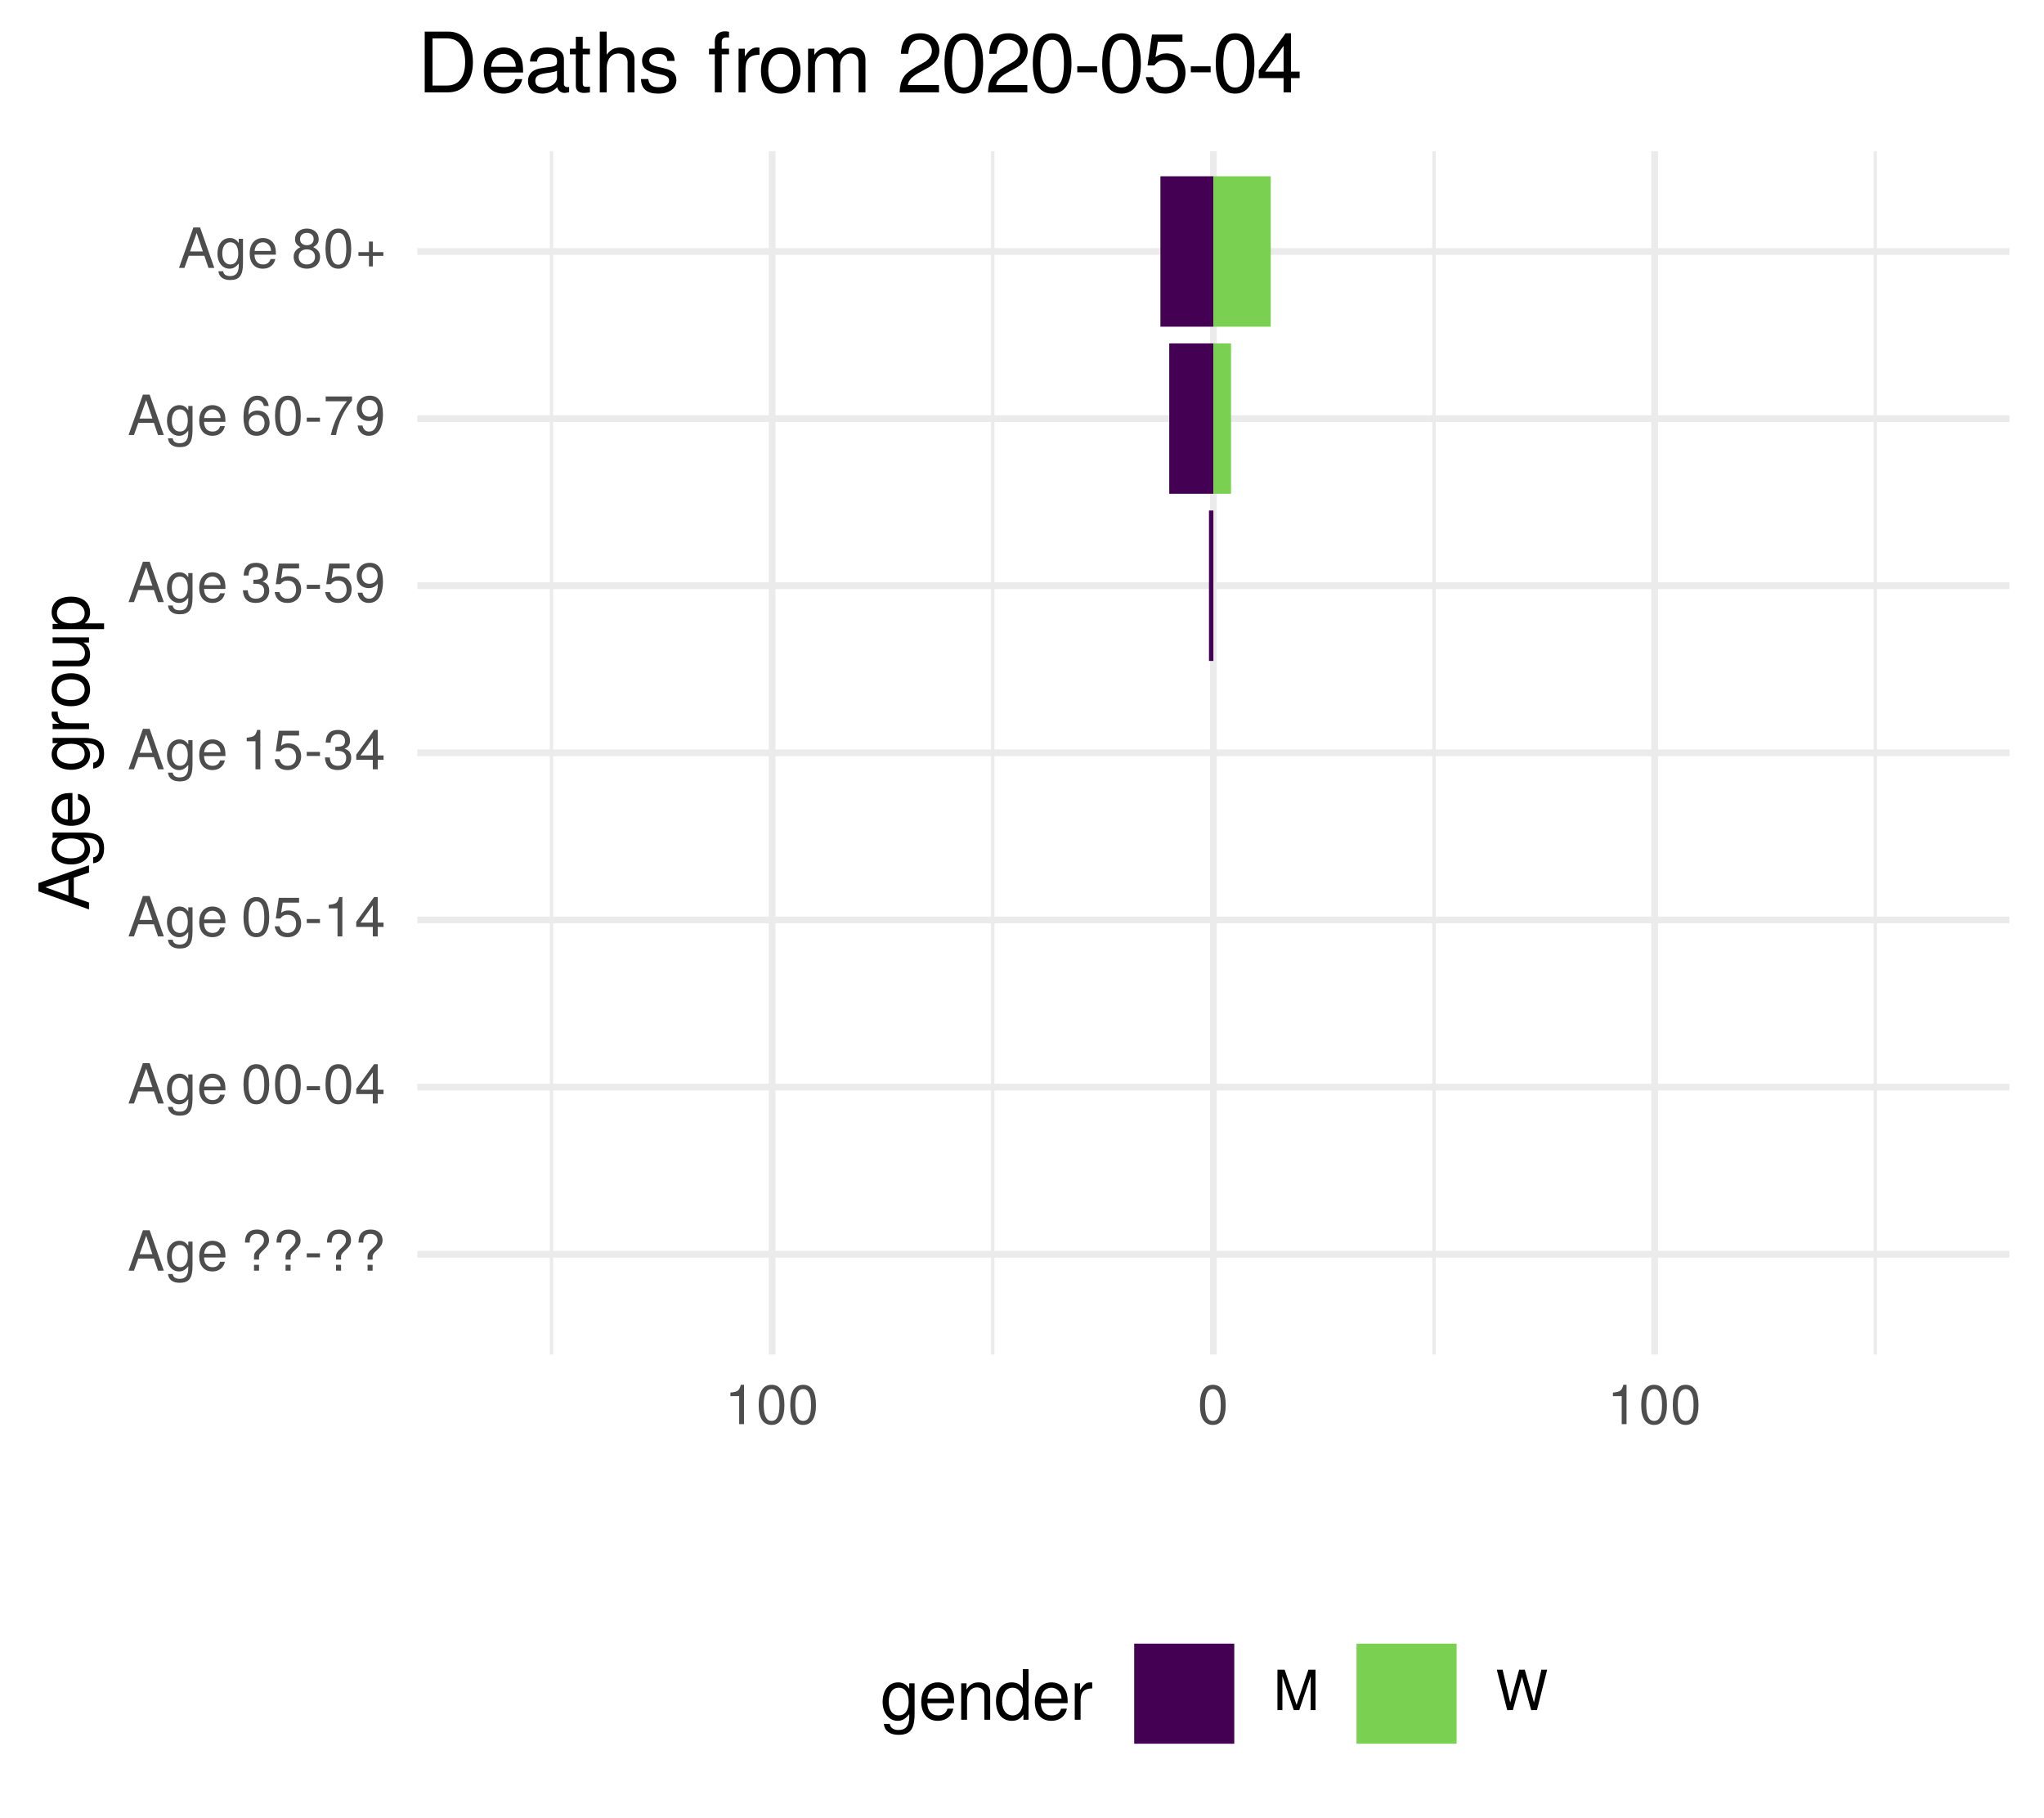
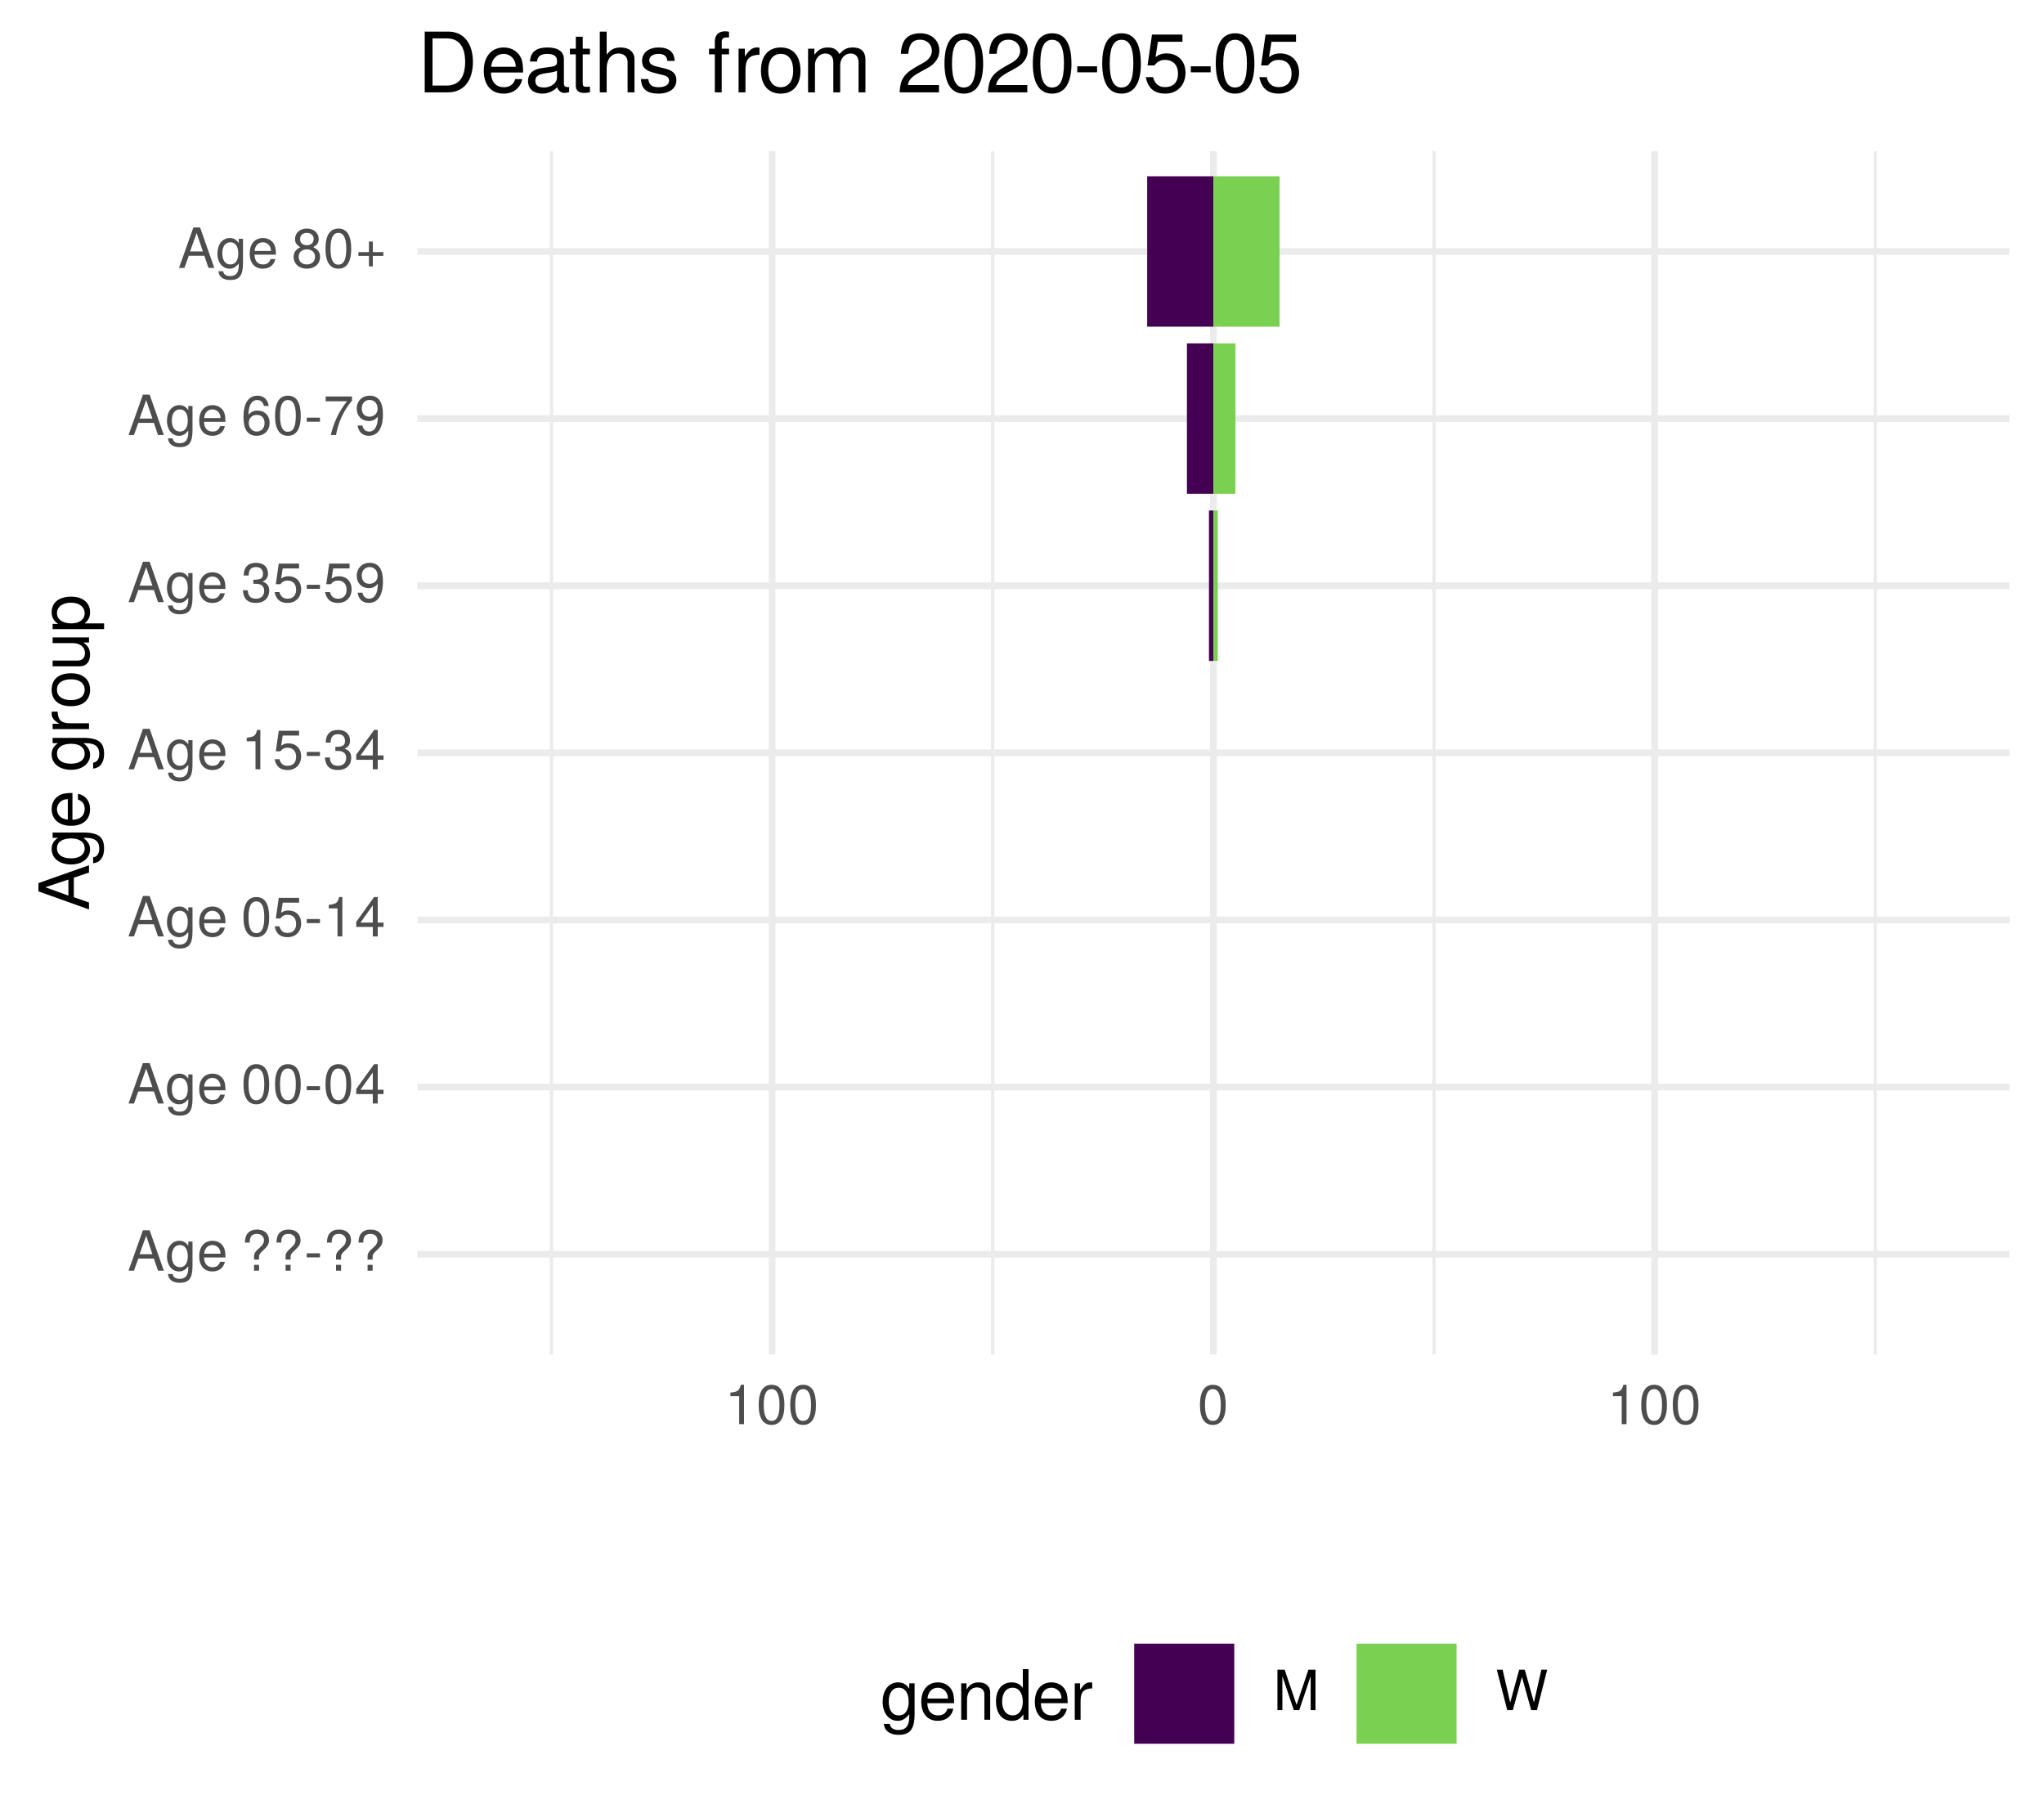
<svg xmlns="http://www.w3.org/2000/svg" xmlns:xlink="http://www.w3.org/1999/xlink" width="324pt" height="288pt" viewBox="0 0 324 288" version="1.1">
  <defs>
    <g>
      <symbol overflow="visible" id="glyph0-0">
        <path style="stroke:none;" d="" />
      </symbol>
      <symbol overflow="visible" id="glyph0-1">
        <path style="stroke:none;" d="M 5.75 0 L 3.5 -6.406 L 2.438 -6.406 L 0.156 0 L 1.016 0 L 1.703 -1.922 L 4.172 -1.922 L 4.828 0 Z M 3.938 -2.609 L 1.906 -2.609 L 2.953 -5.531 Z M 3.938 -2.609 " />
      </symbol>
      <symbol overflow="visible" id="glyph0-2">
        <path style="stroke:none;" d="M 4.297 -0.75 L 4.297 -4.609 L 3.625 -4.609 L 3.625 -3.938 C 3.25 -4.484 2.812 -4.734 2.219 -4.734 C 1.047 -4.734 0.25 -3.75 0.25 -2.266 C 0.25 -0.812 1.078 0.125 2.156 0.125 C 2.734 0.125 3.141 -0.109 3.625 -0.688 L 3.625 -0.391 C 3.625 0.828 3.125 1.297 2.266 1.297 C 1.688 1.297 1.234 1.094 1.156 0.531 L 0.406 0.531 C 0.484 1.406 1.156 1.922 2.25 1.922 C 3.688 1.922 4.297 1.281 4.297 -0.75 Z M 3.547 -2.281 C 3.547 -1.172 3.078 -0.547 2.312 -0.547 C 1.5 -0.547 1.016 -1.188 1.016 -2.312 C 1.016 -3.406 1.516 -4.062 2.297 -4.062 C 3.094 -4.062 3.547 -3.391 3.547 -2.281 Z M 3.547 -2.281 " />
      </symbol>
      <symbol overflow="visible" id="glyph0-3">
        <path style="stroke:none;" d="M 4.516 -2.094 C 4.516 -2.766 4.453 -3.188 4.328 -3.531 C 4.031 -4.281 3.328 -4.734 2.469 -4.734 C 1.172 -4.734 0.359 -3.797 0.359 -2.281 C 0.359 -0.766 1.156 0.125 2.453 0.125 C 3.5 0.125 4.234 -0.469 4.422 -1.406 L 3.672 -1.406 C 3.469 -0.797 3.062 -0.547 2.469 -0.547 C 1.703 -0.547 1.141 -1.031 1.125 -2.094 Z M 3.734 -2.75 C 3.734 -2.75 3.734 -2.703 3.719 -2.688 L 1.141 -2.688 C 1.203 -3.516 1.719 -4.062 2.453 -4.062 C 3.172 -4.062 3.734 -3.469 3.734 -2.75 Z M 3.734 -2.75 " />
      </symbol>
      <symbol overflow="visible" id="glyph0-4">
        <path style="stroke:none;" d="" />
      </symbol>
      <symbol overflow="visible" id="glyph0-5">
        <path style="stroke:none;" d="M 4.422 -4.828 C 4.422 -5.859 3.688 -6.516 2.547 -6.516 C 1.281 -6.516 0.609 -5.812 0.609 -4.453 L 1.359 -4.453 C 1.359 -5.422 1.719 -5.828 2.5 -5.828 C 3.172 -5.828 3.625 -5.422 3.625 -4.828 C 3.625 -4.422 3.438 -4.078 2.969 -3.672 C 2.453 -3.203 2.453 -3.203 2.297 -3 C 2.109 -2.75 2.047 -2.547 2.047 -2.234 L 2.047 -1.75 L 2.844 -1.75 L 2.844 -2.156 C 2.844 -2.547 2.938 -2.703 3.531 -3.25 C 4.203 -3.859 4.422 -4.25 4.422 -4.828 Z M 2.844 0 L 2.844 -0.922 L 2.047 -0.922 L 2.047 0 Z M 2.844 0 " />
      </symbol>
      <symbol overflow="visible" id="glyph0-6">
        <path style="stroke:none;" d="M 2.5 -2.109 L 2.5 -2.75 L 0.406 -2.75 L 0.406 -2.109 Z M 2.5 -2.109 " />
      </symbol>
      <symbol overflow="visible" id="glyph0-7">
        <path style="stroke:none;" d="M 4.453 -3 C 4.453 -5.156 3.781 -6.234 2.422 -6.234 C 1.078 -6.234 0.375 -5.141 0.375 -3.047 C 0.375 -0.953 1.078 0.125 2.422 0.125 C 3.734 0.125 4.453 -0.953 4.453 -3 Z M 3.672 -3.062 C 3.672 -1.297 3.266 -0.516 2.406 -0.516 C 1.578 -0.516 1.172 -1.344 1.172 -3.047 C 1.172 -4.75 1.578 -5.547 2.422 -5.547 C 3.25 -5.547 3.672 -4.734 3.672 -3.062 Z M 3.672 -3.062 " />
      </symbol>
      <symbol overflow="visible" id="glyph0-8">
        <path style="stroke:none;" d="M 4.578 -1.5 L 4.578 -2.188 L 3.656 -2.188 L 3.656 -6.234 L 3.078 -6.234 L 0.25 -2.312 L 0.25 -1.5 L 2.875 -1.5 L 2.875 0 L 3.656 0 L 3.656 -1.5 Z M 2.875 -2.188 L 0.922 -2.188 L 2.875 -4.922 Z M 2.875 -2.188 " />
      </symbol>
      <symbol overflow="visible" id="glyph0-9">
        <path style="stroke:none;" d="M 4.516 -2.062 C 4.516 -3.297 3.688 -4.109 2.5 -4.109 C 2.062 -4.109 1.703 -4 1.344 -3.734 L 1.594 -5.344 L 4.188 -5.344 L 4.188 -6.109 L 0.969 -6.109 L 0.5 -2.844 L 1.219 -2.844 C 1.578 -3.266 1.875 -3.422 2.359 -3.422 C 3.188 -3.422 3.719 -2.891 3.719 -1.969 C 3.719 -1.062 3.203 -0.547 2.359 -0.547 C 1.688 -0.547 1.266 -0.891 1.078 -1.594 L 0.312 -1.594 C 0.562 -0.359 1.266 0.125 2.375 0.125 C 3.641 0.125 4.516 -0.75 4.516 -2.062 Z M 4.516 -2.062 " />
      </symbol>
      <symbol overflow="visible" id="glyph0-10">
        <path style="stroke:none;" d="M 3.047 0 L 3.047 -6.234 L 2.547 -6.234 C 2.266 -5.281 2.094 -5.141 0.891 -5 L 0.891 -4.438 L 2.281 -4.438 L 2.281 0 Z M 3.047 0 " />
      </symbol>
      <symbol overflow="visible" id="glyph0-11">
        <path style="stroke:none;" d="M 4.453 -1.812 C 4.453 -2.562 4.141 -3.016 3.391 -3.266 C 3.969 -3.5 4.266 -3.891 4.266 -4.516 C 4.266 -5.594 3.547 -6.234 2.359 -6.234 C 1.109 -6.234 0.438 -5.547 0.406 -4.219 L 1.188 -4.219 C 1.203 -5.141 1.578 -5.562 2.375 -5.562 C 3.062 -5.562 3.469 -5.156 3.469 -4.5 C 3.469 -3.828 3.188 -3.547 1.938 -3.547 L 1.938 -2.906 L 2.359 -2.906 C 3.219 -2.906 3.656 -2.5 3.656 -1.797 C 3.656 -1.016 3.172 -0.547 2.359 -0.547 C 1.516 -0.547 1.109 -0.969 1.062 -1.875 L 0.281 -1.875 C 0.375 -0.5 1.062 0.125 2.344 0.125 C 3.625 0.125 4.453 -0.641 4.453 -1.812 Z M 4.453 -1.812 " />
      </symbol>
      <symbol overflow="visible" id="glyph0-12">
        <path style="stroke:none;" d="M 4.484 -3.266 C 4.484 -5.219 3.797 -6.234 2.375 -6.234 C 1.188 -6.234 0.328 -5.391 0.328 -4.172 C 0.328 -3.016 1.125 -2.219 2.25 -2.219 C 2.844 -2.219 3.266 -2.438 3.672 -2.922 C 3.672 -1.406 3.172 -0.547 2.281 -0.547 C 1.734 -0.547 1.359 -0.891 1.234 -1.5 L 0.469 -1.5 C 0.609 -0.469 1.281 0.125 2.234 0.125 C 3.688 0.125 4.484 -1.109 4.484 -3.266 Z M 3.641 -4.188 C 3.641 -3.422 3.094 -2.906 2.344 -2.906 C 1.594 -2.906 1.125 -3.391 1.125 -4.234 C 1.125 -5.016 1.656 -5.562 2.359 -5.562 C 3.094 -5.562 3.641 -5 3.641 -4.188 Z M 3.641 -4.188 " />
      </symbol>
      <symbol overflow="visible" id="glyph0-13">
        <path style="stroke:none;" d="M 4.516 -1.938 C 4.516 -3.094 3.719 -3.875 2.609 -3.875 C 1.984 -3.875 1.5 -3.641 1.172 -3.188 C 1.172 -4.703 1.672 -5.547 2.562 -5.547 C 3.109 -5.547 3.484 -5.203 3.609 -4.609 L 4.375 -4.609 C 4.234 -5.625 3.562 -6.234 2.609 -6.234 C 1.156 -6.234 0.375 -5.016 0.375 -2.844 C 0.375 -0.891 1.047 0.125 2.469 0.125 C 3.656 0.125 4.516 -0.719 4.516 -1.938 Z M 3.719 -1.875 C 3.719 -1.094 3.188 -0.547 2.484 -0.547 C 1.766 -0.547 1.219 -1.125 1.219 -1.922 C 1.219 -2.688 1.734 -3.188 2.5 -3.188 C 3.25 -3.188 3.719 -2.703 3.719 -1.875 Z M 3.719 -1.875 " />
      </symbol>
      <symbol overflow="visible" id="glyph0-14">
        <path style="stroke:none;" d="M 4.578 -5.453 L 4.578 -6.109 L 0.406 -6.109 L 0.406 -5.344 L 3.781 -5.344 C 2.531 -3.781 1.656 -1.953 1.219 0 L 2.047 0 C 2.391 -2.016 3.266 -3.891 4.578 -5.453 Z M 4.578 -5.453 " />
      </symbol>
      <symbol overflow="visible" id="glyph0-15">
        <path style="stroke:none;" d="M 4.516 -1.766 C 4.516 -2.453 4.156 -2.938 3.438 -3.281 C 4.078 -3.672 4.297 -3.984 4.297 -4.578 C 4.297 -5.547 3.531 -6.234 2.422 -6.234 C 1.312 -6.234 0.547 -5.547 0.547 -4.578 C 0.547 -4 0.75 -3.672 1.391 -3.281 C 0.672 -2.938 0.328 -2.453 0.328 -1.766 C 0.328 -0.625 1.188 0.125 2.422 0.125 C 3.656 0.125 4.516 -0.625 4.516 -1.766 Z M 3.5 -4.562 C 3.5 -3.969 3.062 -3.594 2.422 -3.594 C 1.766 -3.594 1.344 -3.969 1.344 -4.562 C 1.344 -5.156 1.766 -5.547 2.422 -5.547 C 3.078 -5.547 3.5 -5.156 3.5 -4.562 Z M 3.719 -1.75 C 3.719 -1.016 3.188 -0.547 2.406 -0.547 C 1.641 -0.547 1.125 -1.016 1.125 -1.75 C 1.125 -2.484 1.641 -2.938 2.422 -2.938 C 3.188 -2.938 3.719 -2.484 3.719 -1.75 Z M 3.719 -1.75 " />
      </symbol>
      <symbol overflow="visible" id="glyph0-16">
        <path style="stroke:none;" d="M 4.547 -1.906 L 4.547 -2.5 L 2.875 -2.5 L 2.875 -4.172 L 2.266 -4.172 L 2.266 -2.5 L 0.594 -2.5 L 0.594 -1.906 L 2.266 -1.906 L 2.266 -0.234 L 2.875 -0.234 L 2.875 -1.906 Z M 4.547 -1.906 " />
      </symbol>
      <symbol overflow="visible" id="glyph0-17">
        <path style="stroke:none;" d="M 6.688 0 L 6.688 -6.406 L 5.562 -6.406 L 3.688 -0.828 L 1.797 -6.406 L 0.656 -6.406 L 0.656 0 L 1.438 0 L 1.438 -5.375 L 3.25 0 L 4.109 0 L 5.922 -5.375 L 5.922 0 Z M 6.688 0 " />
      </symbol>
      <symbol overflow="visible" id="glyph0-18">
        <path style="stroke:none;" d="M 8.172 -6.406 L 7.25 -6.406 L 6.078 -1.203 L 4.625 -6.406 L 3.734 -6.406 L 2.312 -1.203 L 1.109 -6.406 L 0.188 -6.406 L 1.844 0 L 2.734 0 L 4.172 -5.266 L 5.641 0 L 6.547 0 Z M 8.172 -6.406 " />
      </symbol>
      <symbol overflow="visible" id="glyph1-0">
        <path style="stroke:none;" d="" />
      </symbol>
      <symbol overflow="visible" id="glyph1-1">
        <path style="stroke:none;" d="M 0 -7.188 L -8.016 -4.359 L -8.016 -3.047 L 0 -0.188 L 0 -1.281 L -2.406 -2.125 L -2.406 -5.219 L 0 -6.031 Z M -3.266 -4.922 L -3.266 -2.375 L -6.922 -3.703 Z M -3.266 -4.922 " />
      </symbol>
      <symbol overflow="visible" id="glyph1-2">
        <path style="stroke:none;" d="M -0.953 -5.375 L -5.766 -5.375 L -5.766 -4.531 L -4.922 -4.531 C -5.609 -4.062 -5.922 -3.516 -5.922 -2.766 C -5.922 -1.312 -4.703 -0.312 -2.828 -0.312 C -1.016 -0.312 0.172 -1.344 0.172 -2.688 C 0.172 -3.422 -0.141 -3.922 -0.875 -4.531 L -0.484 -4.531 C 1.047 -4.531 1.625 -3.906 1.625 -2.844 C 1.625 -2.109 1.359 -1.547 0.656 -1.438 L 0.656 -0.5 C 1.75 -0.609 2.391 -1.453 2.391 -2.812 C 2.391 -4.609 1.594 -5.375 -0.953 -5.375 Z M -2.844 -4.438 C -1.469 -4.438 -0.688 -3.844 -0.688 -2.875 C -0.688 -1.875 -1.484 -1.281 -2.875 -1.281 C -4.266 -1.281 -5.078 -1.891 -5.078 -2.875 C -5.078 -3.859 -4.25 -4.438 -2.844 -4.438 Z M -2.844 -4.438 " />
      </symbol>
      <symbol overflow="visible" id="glyph1-3">
        <path style="stroke:none;" d="M -2.625 -5.641 C -3.453 -5.641 -3.984 -5.578 -4.406 -5.406 C -5.359 -5.031 -5.922 -4.156 -5.922 -3.078 C -5.922 -1.469 -4.734 -0.438 -2.844 -0.438 C -0.953 -0.438 0.172 -1.438 0.172 -3.062 C 0.172 -4.375 -0.578 -5.297 -1.75 -5.516 L -1.75 -4.594 C -0.984 -4.344 -0.688 -3.828 -0.688 -3.094 C -0.688 -2.141 -1.297 -1.422 -2.625 -1.391 Z M -3.438 -4.656 C -3.438 -4.656 -3.391 -4.656 -3.359 -4.656 L -3.359 -1.422 C -4.391 -1.5 -5.078 -2.141 -5.078 -3.062 C -5.078 -3.969 -4.328 -4.656 -3.438 -4.656 Z M -3.438 -4.656 " />
      </symbol>
      <symbol overflow="visible" id="glyph1-4">
        <path style="stroke:none;" d="" />
      </symbol>
      <symbol overflow="visible" id="glyph1-5">
        <path style="stroke:none;" d="M -4.969 -3.531 L -5.891 -3.531 C -5.922 -3.375 -5.922 -3.297 -5.922 -3.172 C -5.922 -2.578 -5.578 -2.141 -4.719 -1.609 L -5.766 -1.609 L -5.766 -0.766 L 0 -0.766 L 0 -1.688 L -2.984 -1.688 C -4.297 -1.688 -4.938 -2.109 -4.969 -3.531 Z M -4.969 -3.531 " />
      </symbol>
      <symbol overflow="visible" id="glyph1-6">
        <path style="stroke:none;" d="M -2.844 -5.609 C -4.828 -5.609 -5.922 -4.656 -5.922 -2.984 C -5.922 -1.375 -4.812 -0.391 -2.875 -0.391 C -0.953 -0.391 0.172 -1.359 0.172 -3 C 0.172 -4.625 -0.953 -5.609 -2.844 -5.609 Z M -2.844 -4.656 C -1.5 -4.656 -0.688 -4.016 -0.688 -3 C -0.688 -1.984 -1.484 -1.359 -2.875 -1.359 C -4.266 -1.359 -5.078 -1.984 -5.078 -3 C -5.078 -4.031 -4.281 -4.656 -2.844 -4.656 Z M -2.844 -4.656 " />
      </symbol>
      <symbol overflow="visible" id="glyph1-7">
        <path style="stroke:none;" d="M 0 -5.297 L -5.766 -5.297 L -5.766 -4.391 L -2.578 -4.391 C -1.406 -4.391 -0.641 -3.766 -0.641 -2.812 C -0.641 -2.094 -1.078 -1.625 -1.766 -1.625 L -5.766 -1.625 L -5.766 -0.719 L -1.406 -0.719 C -0.453 -0.719 0.172 -1.438 0.172 -2.547 C 0.172 -3.406 -0.125 -3.938 -0.891 -4.484 L 0 -4.484 Z M 0 -5.297 " />
      </symbol>
      <symbol overflow="visible" id="glyph1-8">
        <path style="stroke:none;" d="M -2.828 -5.75 C -4.766 -5.75 -5.922 -4.812 -5.922 -3.281 C -5.922 -2.5 -5.578 -1.875 -4.891 -1.438 L -5.766 -1.438 L -5.766 -0.609 L 2.391 -0.609 L 2.391 -1.516 L -0.688 -1.516 C -0.094 -2 0.172 -2.547 0.172 -3.281 C 0.172 -4.781 -0.984 -5.75 -2.828 -5.75 Z M -2.844 -4.797 C -1.547 -4.797 -0.688 -4.125 -0.688 -3.125 C -0.688 -2.156 -1.484 -1.516 -2.844 -1.516 C -4.188 -1.516 -5.078 -2.156 -5.078 -3.125 C -5.078 -4.141 -4.219 -4.797 -2.844 -4.797 Z M -2.844 -4.797 " />
      </symbol>
      <symbol overflow="visible" id="glyph2-0">
        <path style="stroke:none;" d="" />
      </symbol>
      <symbol overflow="visible" id="glyph2-1">
        <path style="stroke:none;" d="M 5.375 -0.953 L 5.375 -5.766 L 4.531 -5.766 L 4.531 -4.922 C 4.062 -5.609 3.516 -5.922 2.766 -5.922 C 1.312 -5.922 0.312 -4.703 0.312 -2.828 C 0.312 -1.016 1.344 0.172 2.688 0.172 C 3.422 0.172 3.922 -0.141 4.531 -0.875 L 4.531 -0.484 C 4.531 1.047 3.906 1.625 2.844 1.625 C 2.109 1.625 1.547 1.359 1.438 0.656 L 0.5 0.656 C 0.609 1.75 1.453 2.391 2.812 2.391 C 4.609 2.391 5.375 1.594 5.375 -0.953 Z M 4.438 -2.844 C 4.438 -1.469 3.844 -0.688 2.875 -0.688 C 1.875 -0.688 1.281 -1.484 1.281 -2.875 C 1.281 -4.266 1.891 -5.078 2.875 -5.078 C 3.859 -5.078 4.438 -4.25 4.438 -2.844 Z M 4.438 -2.844 " />
      </symbol>
      <symbol overflow="visible" id="glyph2-2">
        <path style="stroke:none;" d="M 5.641 -2.625 C 5.641 -3.453 5.578 -3.984 5.406 -4.406 C 5.031 -5.359 4.156 -5.922 3.078 -5.922 C 1.469 -5.922 0.438 -4.734 0.438 -2.844 C 0.438 -0.953 1.438 0.172 3.062 0.172 C 4.375 0.172 5.297 -0.578 5.516 -1.75 L 4.594 -1.75 C 4.344 -0.984 3.828 -0.688 3.094 -0.688 C 2.141 -0.688 1.422 -1.297 1.391 -2.625 Z M 4.656 -3.438 C 4.656 -3.438 4.656 -3.391 4.656 -3.359 L 1.422 -3.359 C 1.5 -4.391 2.141 -5.078 3.062 -5.078 C 3.969 -5.078 4.656 -4.328 4.656 -3.438 Z M 4.656 -3.438 " />
      </symbol>
      <symbol overflow="visible" id="glyph2-3">
        <path style="stroke:none;" d="M 5.359 0 L 5.359 -4.359 C 5.359 -5.312 4.641 -5.922 3.531 -5.922 C 2.672 -5.922 2.125 -5.594 1.609 -4.797 L 1.609 -5.766 L 0.766 -5.766 L 0.766 0 L 1.688 0 L 1.688 -3.172 C 1.688 -4.359 2.328 -5.125 3.25 -5.125 C 3.984 -5.125 4.438 -4.688 4.438 -4 L 4.438 0 Z M 5.359 0 " />
      </symbol>
      <symbol overflow="visible" id="glyph2-4">
        <path style="stroke:none;" d="M 5.438 0 L 5.438 -8.016 L 4.531 -8.016 L 4.531 -5.031 C 4.141 -5.625 3.531 -5.922 2.766 -5.922 C 1.266 -5.922 0.281 -4.781 0.281 -2.938 C 0.281 -0.984 1.25 0.172 2.797 0.172 C 3.594 0.172 4.141 -0.125 4.625 -0.844 L 4.625 0 Z M 4.531 -2.859 C 4.531 -1.531 3.891 -0.688 2.922 -0.688 C 1.906 -0.688 1.25 -1.547 1.25 -2.875 C 1.25 -4.219 1.906 -5.078 2.922 -5.078 C 3.906 -5.078 4.531 -4.188 4.531 -2.859 Z M 4.531 -2.859 " />
      </symbol>
      <symbol overflow="visible" id="glyph2-5">
        <path style="stroke:none;" d="M 3.531 -4.969 L 3.531 -5.891 C 3.375 -5.922 3.297 -5.922 3.172 -5.922 C 2.578 -5.922 2.141 -5.578 1.609 -4.719 L 1.609 -5.766 L 0.766 -5.766 L 0.766 0 L 1.688 0 L 1.688 -2.984 C 1.688 -4.297 2.109 -4.938 3.531 -4.969 Z M 3.531 -4.969 " />
      </symbol>
      <symbol overflow="visible" id="glyph3-0">
        <path style="stroke:none;" d="" />
      </symbol>
      <symbol overflow="visible" id="glyph3-1">
        <path style="stroke:none;" d="M 8.812 -4.812 C 8.812 -7.797 7.328 -9.625 4.891 -9.625 L 1.172 -9.625 L 1.172 0 L 4.891 0 C 7.312 0 8.812 -1.828 8.812 -4.812 Z M 7.578 -4.812 C 7.578 -2.375 6.578 -1.078 4.672 -1.078 L 2.406 -1.078 L 2.406 -8.547 L 4.672 -8.547 C 6.578 -8.547 7.578 -7.266 7.578 -4.812 Z M 7.578 -4.812 " />
      </symbol>
      <symbol overflow="visible" id="glyph3-2">
        <path style="stroke:none;" d="M 6.766 -3.141 C 6.766 -4.141 6.688 -4.781 6.5 -5.297 C 6.047 -6.438 4.984 -7.109 3.703 -7.109 C 1.766 -7.109 0.531 -5.688 0.531 -3.422 C 0.531 -1.156 1.734 0.203 3.672 0.203 C 5.25 0.203 6.344 -0.703 6.625 -2.094 L 5.516 -2.094 C 5.219 -1.188 4.594 -0.812 3.703 -0.812 C 2.562 -0.812 1.703 -1.562 1.672 -3.141 Z M 5.594 -4.125 C 5.594 -4.125 5.594 -4.062 5.578 -4.047 L 1.703 -4.047 C 1.797 -5.266 2.578 -6.094 3.688 -6.094 C 4.766 -6.094 5.594 -5.203 5.594 -4.125 Z M 5.594 -4.125 " />
      </symbol>
      <symbol overflow="visible" id="glyph3-3">
        <path style="stroke:none;" d="M 7.062 -0.031 L 7.062 -0.859 C 6.938 -0.828 6.891 -0.828 6.828 -0.828 C 6.438 -0.828 6.234 -1.031 6.234 -1.375 L 6.234 -5.234 C 6.234 -6.453 5.328 -7.109 3.625 -7.109 C 1.953 -7.109 0.922 -6.469 0.859 -4.875 L 1.969 -4.875 C 2.062 -5.719 2.562 -6.094 3.594 -6.094 C 4.578 -6.094 5.141 -5.734 5.141 -5.062 L 5.141 -4.781 C 5.141 -4.312 4.859 -4.125 3.984 -4.016 C 2.422 -3.812 2.188 -3.766 1.766 -3.594 C 0.969 -3.266 0.547 -2.641 0.547 -1.797 C 0.547 -0.547 1.422 0.203 2.828 0.203 C 3.703 0.203 4.562 -0.172 5.172 -0.812 C 5.297 -0.297 5.766 0.094 6.312 0.094 C 6.531 0.094 6.703 0.062 7.062 -0.031 Z M 5.141 -2.391 C 5.141 -1.406 4.125 -0.766 3.062 -0.766 C 2.203 -0.766 1.703 -1.062 1.703 -1.828 C 1.703 -2.547 2.188 -2.859 3.359 -3.031 C 4.531 -3.188 4.766 -3.25 5.141 -3.422 Z M 5.141 -2.391 " />
      </symbol>
      <symbol overflow="visible" id="glyph3-4">
        <path style="stroke:none;" d="M 3.359 0 L 3.359 -0.922 C 3.203 -0.891 3.031 -0.875 2.828 -0.875 C 2.344 -0.875 2.219 -1 2.219 -1.484 L 2.219 -6.016 L 3.359 -6.016 L 3.359 -6.922 L 2.219 -6.922 L 2.219 -8.812 L 1.125 -8.812 L 1.125 -6.922 L 0.188 -6.922 L 0.188 -6.016 L 1.125 -6.016 L 1.125 -1 C 1.125 -0.297 1.594 0.094 2.453 0.094 C 2.719 0.094 2.984 0.062 3.359 0 Z M 3.359 0 " />
      </symbol>
      <symbol overflow="visible" id="glyph3-5">
        <path style="stroke:none;" d="M 6.422 0 L 6.422 -5.234 C 6.422 -6.391 5.578 -7.109 4.234 -7.109 C 3.266 -7.109 2.672 -6.812 2.016 -5.969 L 2.016 -9.625 L 0.922 -9.625 L 0.922 0 L 2.016 0 L 2.016 -3.812 C 2.016 -5.234 2.766 -6.156 3.891 -6.156 C 4.672 -6.156 5.328 -5.703 5.328 -4.797 L 5.328 0 Z M 6.422 0 " />
      </symbol>
      <symbol overflow="visible" id="glyph3-6">
        <path style="stroke:none;" d="M 6.062 -1.938 C 6.062 -2.969 5.484 -3.484 4.109 -3.812 L 3.047 -4.062 C 2.156 -4.281 1.766 -4.562 1.766 -5.062 C 1.766 -5.688 2.344 -6.094 3.234 -6.094 C 4.125 -6.094 4.594 -5.719 4.625 -4.984 L 5.781 -4.984 C 5.766 -6.344 4.875 -7.109 3.281 -7.109 C 1.656 -7.109 0.625 -6.281 0.625 -5 C 0.625 -3.922 1.172 -3.406 2.812 -3.016 L 3.844 -2.766 C 4.609 -2.578 4.906 -2.344 4.906 -1.844 C 4.906 -1.203 4.266 -0.812 3.297 -0.812 C 2.312 -0.812 1.75 -1.062 1.609 -2.109 L 0.453 -2.109 C 0.5 -0.516 1.406 0.203 3.203 0.203 C 4.953 0.203 6.062 -0.609 6.062 -1.938 Z M 6.062 -1.938 " />
      </symbol>
      <symbol overflow="visible" id="glyph3-7">
        <path style="stroke:none;" d="" />
      </symbol>
      <symbol overflow="visible" id="glyph3-8">
        <path style="stroke:none;" d="M 3.406 -6.016 L 3.406 -6.922 L 2.25 -6.922 L 2.25 -8 C 2.25 -8.469 2.516 -8.703 3.031 -8.703 C 3.109 -8.703 3.156 -8.703 3.406 -8.688 L 3.406 -9.594 C 3.156 -9.656 3.016 -9.672 2.781 -9.672 C 1.766 -9.672 1.156 -9.078 1.156 -8.094 L 1.156 -6.922 L 0.234 -6.922 L 0.234 -6.016 L 1.156 -6.016 L 1.156 0 L 2.25 0 L 2.25 -6.016 Z M 3.406 -6.016 " />
      </symbol>
      <symbol overflow="visible" id="glyph3-9">
        <path style="stroke:none;" d="M 4.234 -5.953 L 4.234 -7.078 C 4.047 -7.109 3.969 -7.109 3.812 -7.109 C 3.109 -7.109 2.562 -6.688 1.922 -5.672 L 1.922 -6.922 L 0.922 -6.922 L 0.922 0 L 2.016 0 L 2.016 -3.594 C 2.016 -5.156 2.531 -5.922 4.234 -5.953 Z M 4.234 -5.953 " />
      </symbol>
      <symbol overflow="visible" id="glyph3-10">
        <path style="stroke:none;" d="M 6.734 -3.406 C 6.734 -5.797 5.578 -7.109 3.594 -7.109 C 1.656 -7.109 0.469 -5.781 0.469 -3.453 C 0.469 -1.141 1.641 0.203 3.609 0.203 C 5.547 0.203 6.734 -1.141 6.734 -3.406 Z M 5.578 -3.422 C 5.578 -1.797 4.812 -0.812 3.609 -0.812 C 2.375 -0.812 1.625 -1.781 1.625 -3.453 C 1.625 -5.125 2.375 -6.094 3.609 -6.094 C 4.844 -6.094 5.578 -5.141 5.578 -3.422 Z M 5.578 -3.422 " />
      </symbol>
      <symbol overflow="visible" id="glyph3-11">
        <path style="stroke:none;" d="M 10.031 0 L 10.031 -5.188 C 10.031 -6.438 9.344 -7.109 8.047 -7.109 C 7.125 -7.109 6.578 -6.844 5.922 -6.062 C 5.516 -6.797 4.969 -7.109 4.062 -7.109 C 3.141 -7.109 2.531 -6.766 1.938 -5.938 L 1.938 -6.922 L 0.938 -6.922 L 0.938 0 L 2.031 0 L 2.031 -4.344 C 2.031 -5.344 2.766 -6.156 3.656 -6.156 C 4.469 -6.156 4.938 -5.656 4.938 -4.766 L 4.938 0 L 6.031 0 L 6.031 -4.344 C 6.031 -5.344 6.766 -6.156 7.672 -6.156 C 8.469 -6.156 8.938 -5.641 8.938 -4.766 L 8.938 0 Z M 10.031 0 " />
      </symbol>
      <symbol overflow="visible" id="glyph3-12">
        <path style="stroke:none;" d="M 6.75 -6.609 C 6.75 -8.203 5.516 -9.359 3.75 -9.359 C 1.828 -9.359 0.719 -8.391 0.656 -6.109 L 1.828 -6.109 C 1.922 -7.688 2.562 -8.344 3.703 -8.344 C 4.766 -8.344 5.562 -7.594 5.562 -6.594 C 5.562 -5.844 5.125 -5.219 4.297 -4.734 L 3.078 -4.047 C 1.125 -2.938 0.547 -2.062 0.453 0 L 6.688 0 L 6.688 -1.156 L 1.75 -1.156 C 1.875 -1.922 2.297 -2.406 3.453 -3.078 L 4.766 -3.797 C 6.078 -4.484 6.75 -5.469 6.75 -6.609 Z M 6.75 -6.609 " />
      </symbol>
      <symbol overflow="visible" id="glyph3-13">
        <path style="stroke:none;" d="M 6.688 -4.5 C 6.688 -7.75 5.672 -9.359 3.625 -9.359 C 1.609 -9.359 0.562 -7.719 0.562 -4.578 C 0.562 -1.422 1.625 0.203 3.625 0.203 C 5.609 0.203 6.688 -1.422 6.688 -4.5 Z M 5.5 -4.609 C 5.5 -1.953 4.891 -0.766 3.609 -0.766 C 2.375 -0.766 1.75 -2 1.75 -4.562 C 1.75 -7.125 2.375 -8.328 3.625 -8.328 C 4.891 -8.328 5.5 -7.109 5.5 -4.609 Z M 5.5 -4.609 " />
      </symbol>
      <symbol overflow="visible" id="glyph3-14">
        <path style="stroke:none;" d="M 3.75 -3.172 L 3.75 -4.125 L 0.609 -4.125 L 0.609 -3.172 Z M 3.75 -3.172 " />
      </symbol>
      <symbol overflow="visible" id="glyph3-15">
        <path style="stroke:none;" d="M 6.766 -3.109 C 6.766 -4.953 5.547 -6.172 3.75 -6.172 C 3.094 -6.172 2.562 -6 2.016 -5.594 L 2.391 -8.016 L 6.281 -8.016 L 6.281 -9.156 L 1.453 -9.156 L 0.75 -4.266 L 1.828 -4.266 C 2.359 -4.906 2.812 -5.141 3.531 -5.141 C 4.797 -5.141 5.578 -4.328 5.578 -2.938 C 5.578 -1.594 4.812 -0.828 3.531 -0.828 C 2.516 -0.828 1.906 -1.344 1.625 -2.406 L 0.469 -2.406 C 0.844 -0.547 1.906 0.203 3.562 0.203 C 5.453 0.203 6.766 -1.125 6.766 -3.109 Z M 6.766 -3.109 " />
      </symbol>
-       <symbol overflow="visible" id="glyph3-16">
-         <path style="stroke:none;" d="M 6.859 -2.25 L 6.859 -3.281 L 5.484 -3.281 L 5.484 -9.359 L 4.625 -9.359 L 0.375 -3.469 L 0.375 -2.25 L 4.312 -2.25 L 4.312 0 L 5.484 0 L 5.484 -2.25 Z M 4.312 -3.281 L 1.391 -3.281 L 4.312 -7.375 Z M 4.312 -3.281 " />
-       </symbol>
    </g>
    <clipPath id="clip1">
      <path d="M 87 23.957 L 88 23.957 L 88 214.648 L 87 214.648 Z M 87 23.957 " />
    </clipPath>
    <clipPath id="clip2">
      <path d="M 157 23.957 L 158 23.957 L 158 214.648 L 157 214.648 Z M 157 23.957 " />
    </clipPath>
    <clipPath id="clip3">
      <path d="M 227 23.957 L 228 23.957 L 228 214.648 L 227 214.648 Z M 227 23.957 " />
    </clipPath>
    <clipPath id="clip4">
      <path d="M 296 23.957 L 298 23.957 L 298 214.648 L 296 214.648 Z M 296 23.957 " />
    </clipPath>
    <clipPath id="clip5">
      <path d="M 66.152 198 L 318.523 198 L 318.523 200 L 66.152 200 Z M 66.152 198 " />
    </clipPath>
    <clipPath id="clip6">
      <path d="M 66.152 171 L 318.523 171 L 318.523 173 L 66.152 173 Z M 66.152 171 " />
    </clipPath>
    <clipPath id="clip7">
      <path d="M 66.152 145 L 318.523 145 L 318.523 147 L 66.152 147 Z M 66.152 145 " />
    </clipPath>
    <clipPath id="clip8">
      <path d="M 66.152 118 L 318.523 118 L 318.523 120 L 66.152 120 Z M 66.152 118 " />
    </clipPath>
    <clipPath id="clip9">
      <path d="M 66.152 92 L 318.523 92 L 318.523 94 L 66.152 94 Z M 66.152 92 " />
    </clipPath>
    <clipPath id="clip10">
      <path d="M 66.152 65 L 318.523 65 L 318.523 67 L 66.152 67 Z M 66.152 65 " />
    </clipPath>
    <clipPath id="clip11">
      <path d="M 66.152 39 L 318.523 39 L 318.523 41 L 66.152 41 Z M 66.152 39 " />
    </clipPath>
    <clipPath id="clip12">
      <path d="M 121 23.957 L 123 23.957 L 123 214.648 L 121 214.648 Z M 121 23.957 " />
    </clipPath>
    <clipPath id="clip13">
      <path d="M 191 23.957 L 193 23.957 L 193 214.648 L 191 214.648 Z M 191 23.957 " />
    </clipPath>
    <clipPath id="clip14">
      <path d="M 261 23.957 L 263 23.957 L 263 214.648 L 261 214.648 Z M 261 23.957 " />
    </clipPath>
  </defs>
-   <g id="surface3386">
+   <g id="surface3396">
    <rect x="0" y="0" width="324" height="288" style="fill:rgb(100%,100%,100%);fill-opacity:1;stroke:none;" />
    <g clip-path="url(#clip1)" clip-rule="nonzero">
      <path style="fill:none;stroke-width:0.533;stroke-linecap:butt;stroke-linejoin:round;stroke:rgb(92.157%,92.157%,92.157%);stroke-opacity:1;stroke-miterlimit:10;" d="M 87.414 214.652 L 87.414 23.957 " />
    </g>
    <g clip-path="url(#clip2)" clip-rule="nonzero">
      <path style="fill:none;stroke-width:0.533;stroke-linecap:butt;stroke-linejoin:round;stroke:rgb(92.157%,92.157%,92.157%);stroke-opacity:1;stroke-miterlimit:10;" d="M 157.363 214.652 L 157.363 23.957 " />
    </g>
    <g clip-path="url(#clip3)" clip-rule="nonzero">
      <path style="fill:none;stroke-width:0.533;stroke-linecap:butt;stroke-linejoin:round;stroke:rgb(92.157%,92.157%,92.157%);stroke-opacity:1;stroke-miterlimit:10;" d="M 227.309 214.652 L 227.309 23.957 " />
    </g>
    <g clip-path="url(#clip4)" clip-rule="nonzero">
      <path style="fill:none;stroke-width:0.533;stroke-linecap:butt;stroke-linejoin:round;stroke:rgb(92.157%,92.157%,92.157%);stroke-opacity:1;stroke-miterlimit:10;" d="M 297.258 214.652 L 297.258 23.957 " />
    </g>
    <g clip-path="url(#clip5)" clip-rule="nonzero">
      <path style="fill:none;stroke-width:1.067;stroke-linecap:butt;stroke-linejoin:round;stroke:rgb(92.157%,92.157%,92.157%);stroke-opacity:1;stroke-miterlimit:10;" d="M 66.152 198.762 L 318.52 198.762 " />
    </g>
    <g clip-path="url(#clip6)" clip-rule="nonzero">
      <path style="fill:none;stroke-width:1.067;stroke-linecap:butt;stroke-linejoin:round;stroke:rgb(92.157%,92.157%,92.157%);stroke-opacity:1;stroke-miterlimit:10;" d="M 66.152 172.273 L 318.52 172.273 " />
    </g>
    <g clip-path="url(#clip7)" clip-rule="nonzero">
      <path style="fill:none;stroke-width:1.067;stroke-linecap:butt;stroke-linejoin:round;stroke:rgb(92.157%,92.157%,92.157%);stroke-opacity:1;stroke-miterlimit:10;" d="M 66.152 145.789 L 318.52 145.789 " />
    </g>
    <g clip-path="url(#clip8)" clip-rule="nonzero">
      <path style="fill:none;stroke-width:1.067;stroke-linecap:butt;stroke-linejoin:round;stroke:rgb(92.157%,92.157%,92.157%);stroke-opacity:1;stroke-miterlimit:10;" d="M 66.152 119.305 L 318.52 119.305 " />
    </g>
    <g clip-path="url(#clip9)" clip-rule="nonzero">
      <path style="fill:none;stroke-width:1.067;stroke-linecap:butt;stroke-linejoin:round;stroke:rgb(92.157%,92.157%,92.157%);stroke-opacity:1;stroke-miterlimit:10;" d="M 66.152 92.82 L 318.52 92.82 " />
    </g>
    <g clip-path="url(#clip10)" clip-rule="nonzero">
      <path style="fill:none;stroke-width:1.067;stroke-linecap:butt;stroke-linejoin:round;stroke:rgb(92.157%,92.157%,92.157%);stroke-opacity:1;stroke-miterlimit:10;" d="M 66.152 66.336 L 318.52 66.336 " />
    </g>
    <g clip-path="url(#clip11)" clip-rule="nonzero">
      <path style="fill:none;stroke-width:1.067;stroke-linecap:butt;stroke-linejoin:round;stroke:rgb(92.157%,92.157%,92.157%);stroke-opacity:1;stroke-miterlimit:10;" d="M 66.152 39.852 L 318.52 39.852 " />
    </g>
    <g clip-path="url(#clip12)" clip-rule="nonzero">
      <path style="fill:none;stroke-width:1.067;stroke-linecap:butt;stroke-linejoin:round;stroke:rgb(92.157%,92.157%,92.157%);stroke-opacity:1;stroke-miterlimit:10;" d="M 122.387 214.652 L 122.387 23.957 " />
    </g>
    <g clip-path="url(#clip13)" clip-rule="nonzero">
      <path style="fill:none;stroke-width:1.067;stroke-linecap:butt;stroke-linejoin:round;stroke:rgb(92.157%,92.157%,92.157%);stroke-opacity:1;stroke-miterlimit:10;" d="M 192.336 214.652 L 192.336 23.957 " />
    </g>
    <g clip-path="url(#clip14)" clip-rule="nonzero">
      <path style="fill:none;stroke-width:1.067;stroke-linecap:butt;stroke-linejoin:round;stroke:rgb(92.157%,92.157%,92.157%);stroke-opacity:1;stroke-miterlimit:10;" d="M 262.281 214.652 L 262.281 23.957 " />
    </g>
    <path style=" stroke:none;fill-rule:nonzero;fill:rgb(26.667%,0.392%,32.941%);fill-opacity:1;" d="M 191.637 104.738 L 192.336 104.738 L 192.336 80.902 L 191.637 80.902 Z M 191.637 104.738 " />
-     <path style=" stroke:none;fill-rule:nonzero;fill:rgb(26.667%,0.392%,32.941%);fill-opacity:1;" d="M 185.34 78.254 L 192.336 78.254 L 192.336 54.418 L 185.34 54.418 Z M 185.34 78.254 " />
-     <path style=" stroke:none;fill-rule:nonzero;fill:rgb(47.843%,81.961%,31.765%);fill-opacity:1;" d="M 192.336 78.254 L 195.133 78.254 L 195.133 54.418 L 192.336 54.418 Z M 192.336 78.254 " />
-     <path style=" stroke:none;fill-rule:nonzero;fill:rgb(26.667%,0.392%,32.941%);fill-opacity:1;" d="M 183.941 51.77 L 192.336 51.77 L 192.336 27.934 L 183.941 27.934 Z M 183.941 51.77 " />
-     <path style=" stroke:none;fill-rule:nonzero;fill:rgb(47.843%,81.961%,31.765%);fill-opacity:1;" d="M 192.336 51.77 L 201.43 51.77 L 201.43 27.934 L 192.336 27.934 Z M 192.336 51.77 " />
+     <path style=" stroke:none;fill-rule:nonzero;fill:rgb(47.843%,81.961%,31.765%);fill-opacity:1;" d="M 192.336 104.738 L 193.035 104.738 L 193.035 80.902 L 192.336 80.902 Z M 192.336 104.738 " />
+     <path style=" stroke:none;fill-rule:nonzero;fill:rgb(26.667%,0.392%,32.941%);fill-opacity:1;" d="M 188.141 78.254 L 192.336 78.254 L 192.336 54.418 L 188.141 54.418 Z M 188.141 78.254 " />
+     <path style=" stroke:none;fill-rule:nonzero;fill:rgb(47.843%,81.961%,31.765%);fill-opacity:1;" d="M 192.336 78.254 L 195.832 78.254 L 195.832 54.418 L 192.336 54.418 Z M 192.336 78.254 " />
+     <path style=" stroke:none;fill-rule:nonzero;fill:rgb(26.667%,0.392%,32.941%);fill-opacity:1;" d="M 181.844 51.77 L 192.336 51.77 L 192.336 27.934 L 181.844 27.934 Z M 181.844 51.77 " />
+     <path style=" stroke:none;fill-rule:nonzero;fill:rgb(47.843%,81.961%,31.765%);fill-opacity:1;" d="M 192.336 51.77 L 202.828 51.77 L 202.828 27.934 L 192.336 27.934 Z M 192.336 51.77 " />
    <g style="fill:rgb(30.196%,30.196%,30.196%);fill-opacity:1;">
      <use xlink:href="#glyph0-1" x="20.219" y="201.364" />
      <use xlink:href="#glyph0-2" x="26.219" y="201.364" />
      <use xlink:href="#glyph0-3" x="31.219" y="201.364" />
      <use xlink:href="#glyph0-4" x="36.219" y="201.364" />
      <use xlink:href="#glyph0-5" x="38.219" y="201.364" />
      <use xlink:href="#glyph0-5" x="43.219" y="201.364" />
      <use xlink:href="#glyph0-6" x="48.219" y="201.364" />
      <use xlink:href="#glyph0-5" x="51.219" y="201.364" />
      <use xlink:href="#glyph0-5" x="56.219" y="201.364" />
    </g>
    <g style="fill:rgb(30.196%,30.196%,30.196%);fill-opacity:1;">
      <use xlink:href="#glyph0-1" x="20.219" y="174.876" />
      <use xlink:href="#glyph0-2" x="26.219" y="174.876" />
      <use xlink:href="#glyph0-3" x="31.219" y="174.876" />
      <use xlink:href="#glyph0-4" x="36.219" y="174.876" />
      <use xlink:href="#glyph0-7" x="38.219" y="174.876" />
      <use xlink:href="#glyph0-7" x="43.219" y="174.876" />
      <use xlink:href="#glyph0-6" x="48.219" y="174.876" />
      <use xlink:href="#glyph0-7" x="51.219" y="174.876" />
      <use xlink:href="#glyph0-8" x="56.219" y="174.876" />
    </g>
    <g style="fill:rgb(30.196%,30.196%,30.196%);fill-opacity:1;">
      <use xlink:href="#glyph0-1" x="20.219" y="148.392" />
      <use xlink:href="#glyph0-2" x="26.219" y="148.392" />
      <use xlink:href="#glyph0-3" x="31.219" y="148.392" />
      <use xlink:href="#glyph0-4" x="36.219" y="148.392" />
      <use xlink:href="#glyph0-7" x="38.219" y="148.392" />
      <use xlink:href="#glyph0-9" x="43.219" y="148.392" />
      <use xlink:href="#glyph0-6" x="48.219" y="148.392" />
      <use xlink:href="#glyph0-10" x="51.219" y="148.392" />
      <use xlink:href="#glyph0-8" x="56.219" y="148.392" />
    </g>
    <g style="fill:rgb(30.196%,30.196%,30.196%);fill-opacity:1;">
      <use xlink:href="#glyph0-1" x="20.219" y="121.907" />
      <use xlink:href="#glyph0-2" x="26.219" y="121.907" />
      <use xlink:href="#glyph0-3" x="31.219" y="121.907" />
      <use xlink:href="#glyph0-4" x="36.219" y="121.907" />
      <use xlink:href="#glyph0-10" x="38.219" y="121.907" />
      <use xlink:href="#glyph0-9" x="43.219" y="121.907" />
      <use xlink:href="#glyph0-6" x="48.219" y="121.907" />
      <use xlink:href="#glyph0-11" x="51.219" y="121.907" />
      <use xlink:href="#glyph0-8" x="56.219" y="121.907" />
    </g>
    <g style="fill:rgb(30.196%,30.196%,30.196%);fill-opacity:1;">
      <use xlink:href="#glyph0-1" x="20.219" y="95.423" />
      <use xlink:href="#glyph0-2" x="26.219" y="95.423" />
      <use xlink:href="#glyph0-3" x="31.219" y="95.423" />
      <use xlink:href="#glyph0-4" x="36.219" y="95.423" />
      <use xlink:href="#glyph0-11" x="38.219" y="95.423" />
      <use xlink:href="#glyph0-9" x="43.219" y="95.423" />
      <use xlink:href="#glyph0-6" x="48.219" y="95.423" />
      <use xlink:href="#glyph0-9" x="51.219" y="95.423" />
      <use xlink:href="#glyph0-12" x="56.219" y="95.423" />
    </g>
    <g style="fill:rgb(30.196%,30.196%,30.196%);fill-opacity:1;">
      <use xlink:href="#glyph0-1" x="20.219" y="68.938" />
      <use xlink:href="#glyph0-2" x="26.219" y="68.938" />
      <use xlink:href="#glyph0-3" x="31.219" y="68.938" />
      <use xlink:href="#glyph0-4" x="36.219" y="68.938" />
      <use xlink:href="#glyph0-13" x="38.219" y="68.938" />
      <use xlink:href="#glyph0-7" x="43.219" y="68.938" />
      <use xlink:href="#glyph0-6" x="48.219" y="68.938" />
      <use xlink:href="#glyph0-14" x="51.219" y="68.938" />
      <use xlink:href="#glyph0-12" x="56.219" y="68.938" />
    </g>
    <g style="fill:rgb(30.196%,30.196%,30.196%);fill-opacity:1;">
      <use xlink:href="#glyph0-1" x="28.219" y="42.454" />
      <use xlink:href="#glyph0-2" x="34.219" y="42.454" />
      <use xlink:href="#glyph0-3" x="39.219" y="42.454" />
      <use xlink:href="#glyph0-4" x="44.219" y="42.454" />
      <use xlink:href="#glyph0-15" x="46.219" y="42.454" />
      <use xlink:href="#glyph0-7" x="51.219" y="42.454" />
      <use xlink:href="#glyph0-16" x="56.219" y="42.454" />
    </g>
    <g style="fill:rgb(30.196%,30.196%,30.196%);fill-opacity:1;">
      <use xlink:href="#glyph0-10" x="114.887" y="225.685" />
      <use xlink:href="#glyph0-7" x="119.887" y="225.685" />
      <use xlink:href="#glyph0-7" x="124.887" y="225.685" />
    </g>
    <g style="fill:rgb(30.196%,30.196%,30.196%);fill-opacity:1;">
      <use xlink:href="#glyph0-7" x="189.836" y="225.685" />
    </g>
    <g style="fill:rgb(30.196%,30.196%,30.196%);fill-opacity:1;">
      <use xlink:href="#glyph0-10" x="254.781" y="225.685" />
      <use xlink:href="#glyph0-7" x="259.781" y="225.685" />
      <use xlink:href="#glyph0-7" x="264.781" y="225.685" />
    </g>
    <g style="fill:rgb(0%,0%,0%);fill-opacity:1;">
      <use xlink:href="#glyph1-1" x="14.108" y="144.305" />
      <use xlink:href="#glyph1-2" x="14.108" y="137.305" />
      <use xlink:href="#glyph1-3" x="14.108" y="131.305" />
      <use xlink:href="#glyph1-4" x="14.108" y="125.305" />
      <use xlink:href="#glyph1-2" x="14.108" y="122.305" />
      <use xlink:href="#glyph1-5" x="14.108" y="116.305" />
      <use xlink:href="#glyph1-6" x="14.108" y="112.305" />
      <use xlink:href="#glyph1-7" x="14.108" y="106.305" />
      <use xlink:href="#glyph1-8" x="14.108" y="100.305" />
    </g>
    <g style="fill:rgb(0%,0%,0%);fill-opacity:1;">
      <use xlink:href="#glyph2-1" x="139.598" y="272.53" />
      <use xlink:href="#glyph2-2" x="145.598" y="272.53" />
      <use xlink:href="#glyph2-3" x="151.598" y="272.53" />
      <use xlink:href="#glyph2-4" x="157.598" y="272.53" />
      <use xlink:href="#glyph2-2" x="163.598" y="272.53" />
      <use xlink:href="#glyph2-5" x="169.598" y="272.53" />
    </g>
    <path style=" stroke:none;fill-rule:nonzero;fill:rgb(26.667%,0.392%,32.941%);fill-opacity:1;" d="M 179.785 276.332 L 195.648 276.332 L 195.648 260.469 L 179.785 260.469 Z M 179.785 276.332 " />
    <path style=" stroke:none;fill-rule:nonzero;fill:rgb(47.843%,81.961%,31.765%);fill-opacity:1;" d="M 215.023 276.332 L 230.887 276.332 L 230.887 260.469 L 215.023 260.469 Z M 215.023 276.332 " />
    <g style="fill:rgb(0%,0%,0%);fill-opacity:1;">
      <use xlink:href="#glyph0-17" x="201.836" y="271.005" />
    </g>
    <g style="fill:rgb(0%,0%,0%);fill-opacity:1;">
      <use xlink:href="#glyph0-18" x="237.074" y="271.005" />
    </g>
    <g style="fill:rgb(0%,0%,0%);fill-opacity:1;">
      <use xlink:href="#glyph3-1" x="66.152" y="14.633" />
      <use xlink:href="#glyph3-2" x="76.152" y="14.633" />
      <use xlink:href="#glyph3-3" x="83.152" y="14.633" />
      <use xlink:href="#glyph3-4" x="90.152" y="14.633" />
      <use xlink:href="#glyph3-5" x="94.152" y="14.633" />
      <use xlink:href="#glyph3-6" x="101.152" y="14.633" />
      <use xlink:href="#glyph3-7" x="108.152" y="14.633" />
      <use xlink:href="#glyph3-8" x="112.152" y="14.633" />
      <use xlink:href="#glyph3-9" x="116.152" y="14.633" />
      <use xlink:href="#glyph3-10" x="120.152" y="14.633" />
      <use xlink:href="#glyph3-11" x="127.152" y="14.633" />
      <use xlink:href="#glyph3-7" x="138.152" y="14.633" />
      <use xlink:href="#glyph3-12" x="142.152" y="14.633" />
      <use xlink:href="#glyph3-13" x="149.152" y="14.633" />
      <use xlink:href="#glyph3-12" x="156.152" y="14.633" />
      <use xlink:href="#glyph3-13" x="163.152" y="14.633" />
      <use xlink:href="#glyph3-14" x="170.152" y="14.633" />
      <use xlink:href="#glyph3-13" x="174.152" y="14.633" />
      <use xlink:href="#glyph3-15" x="181.152" y="14.633" />
      <use xlink:href="#glyph3-14" x="188.152" y="14.633" />
      <use xlink:href="#glyph3-13" x="192.152" y="14.633" />
-       <use xlink:href="#glyph3-16" x="199.152" y="14.633" />
+       <use xlink:href="#glyph3-15" x="199.152" y="14.633" />
    </g>
  </g>
</svg>
